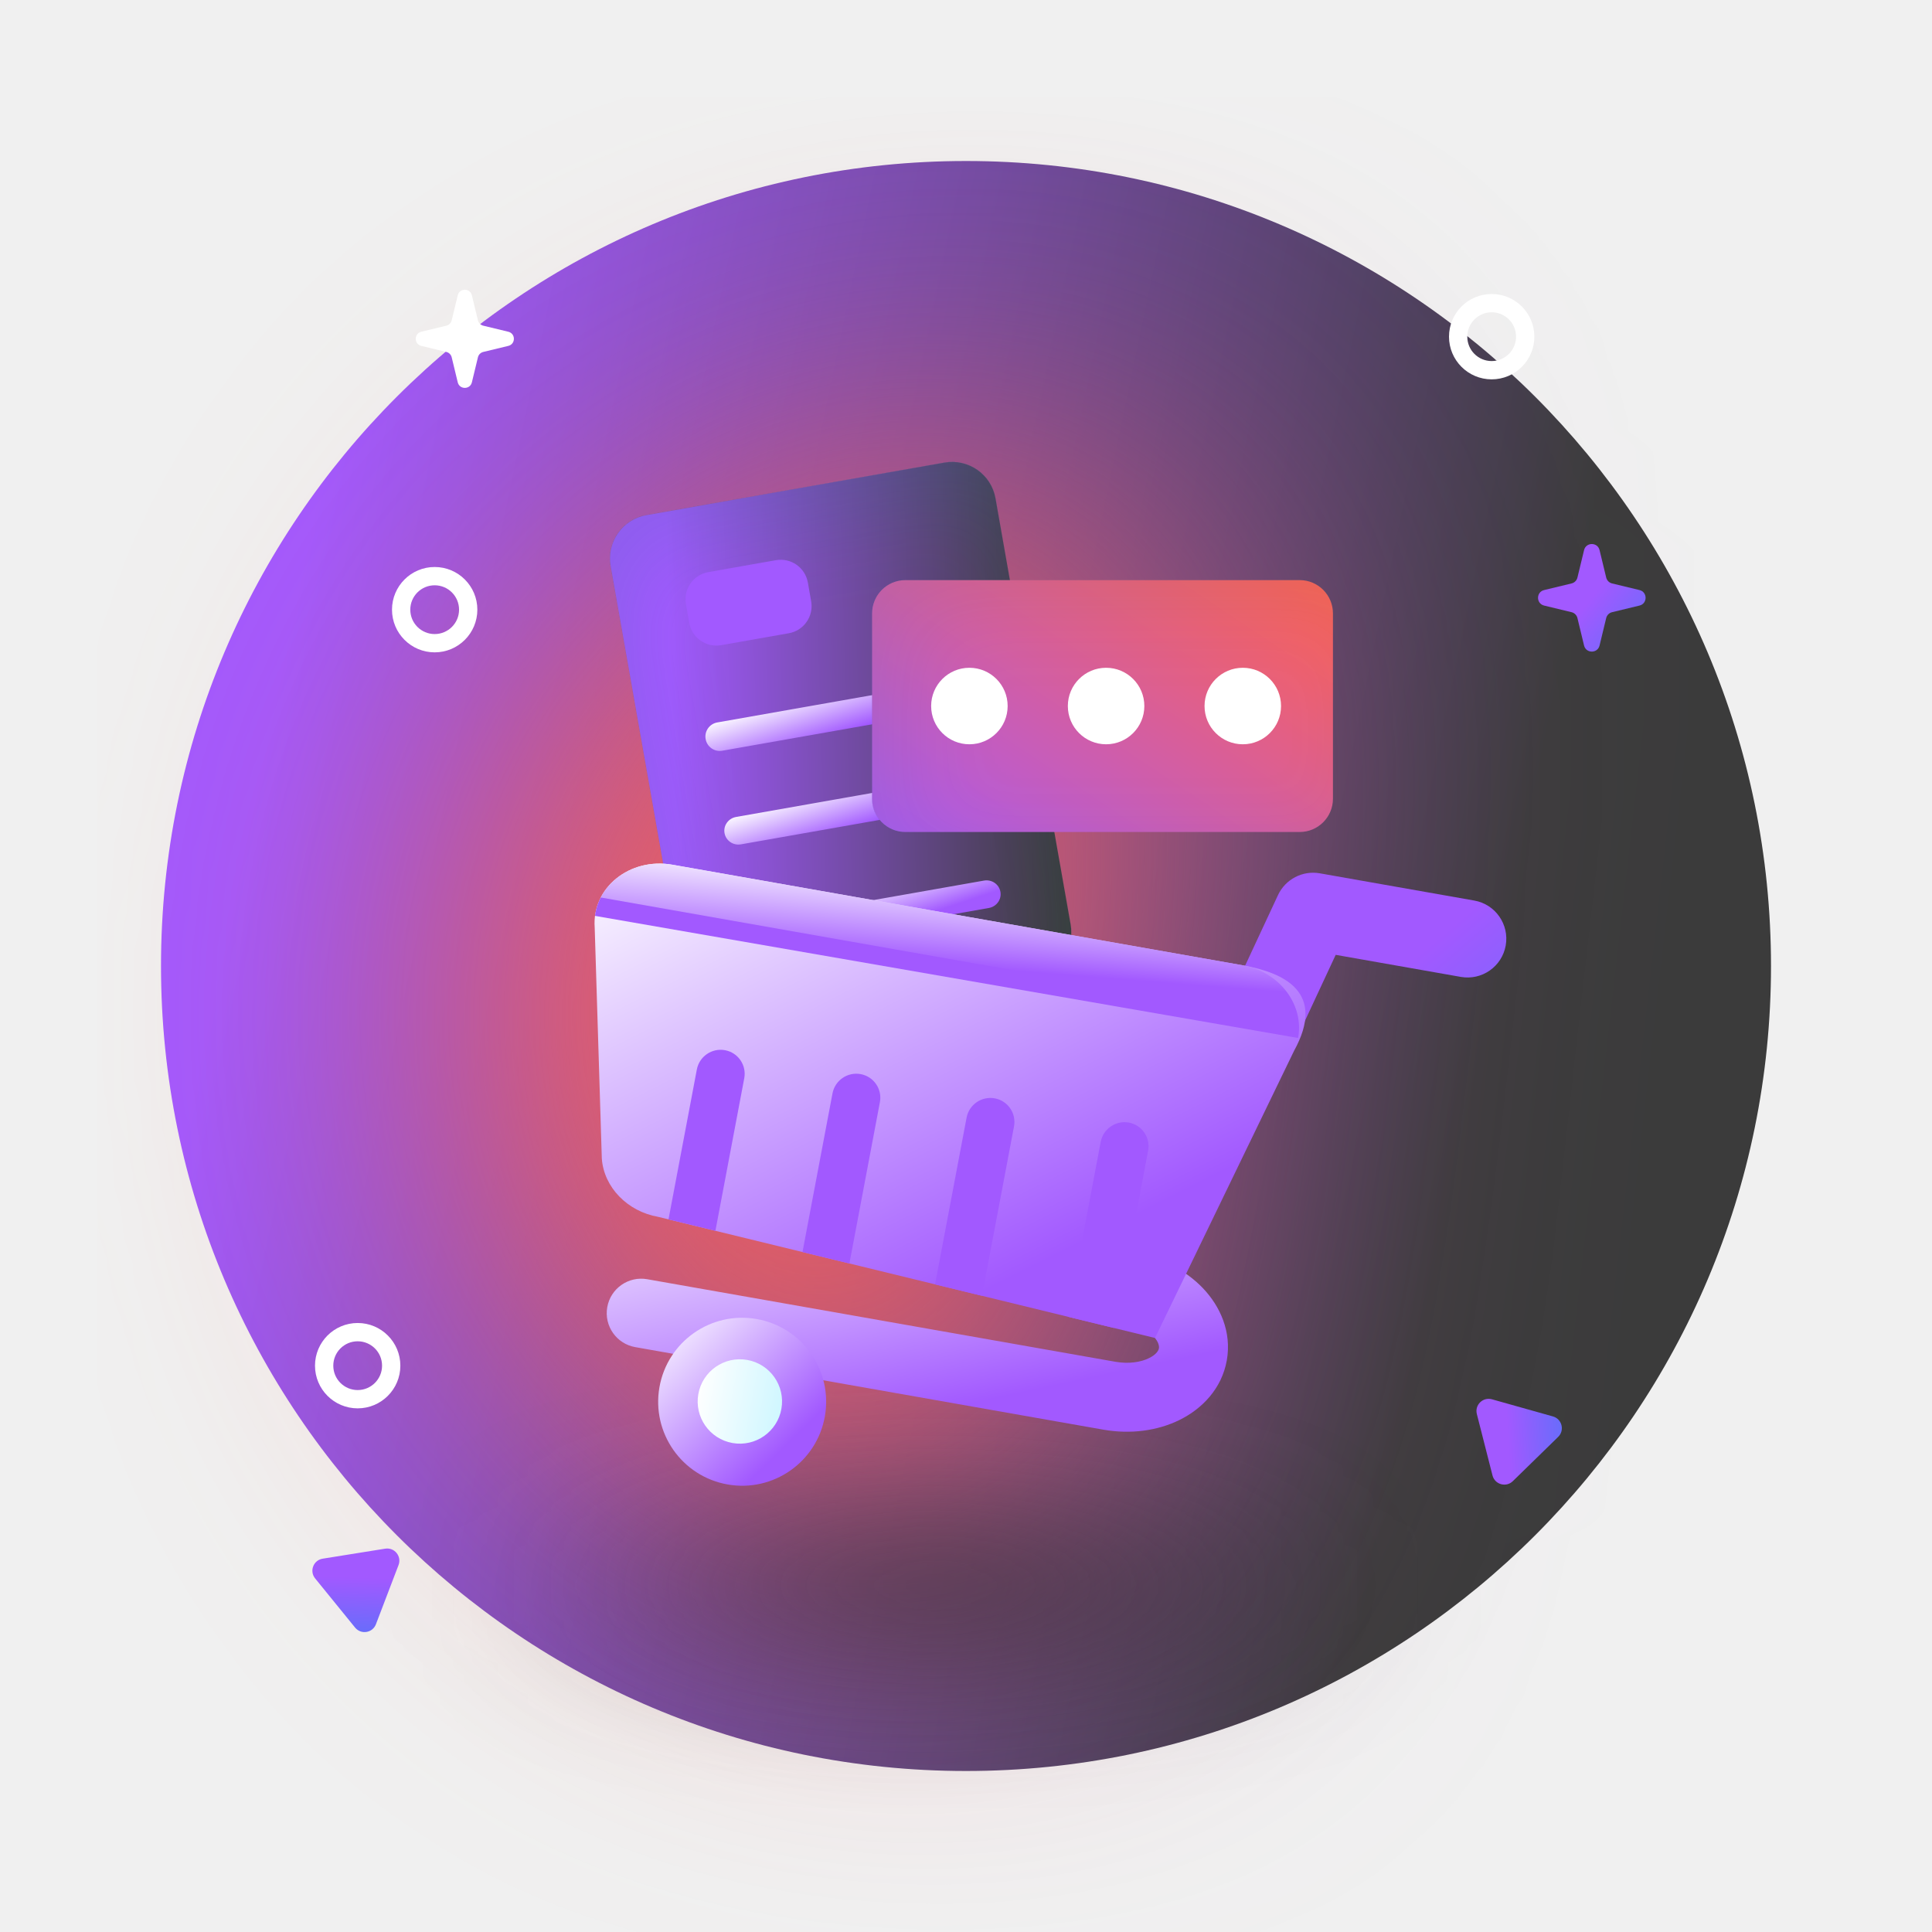
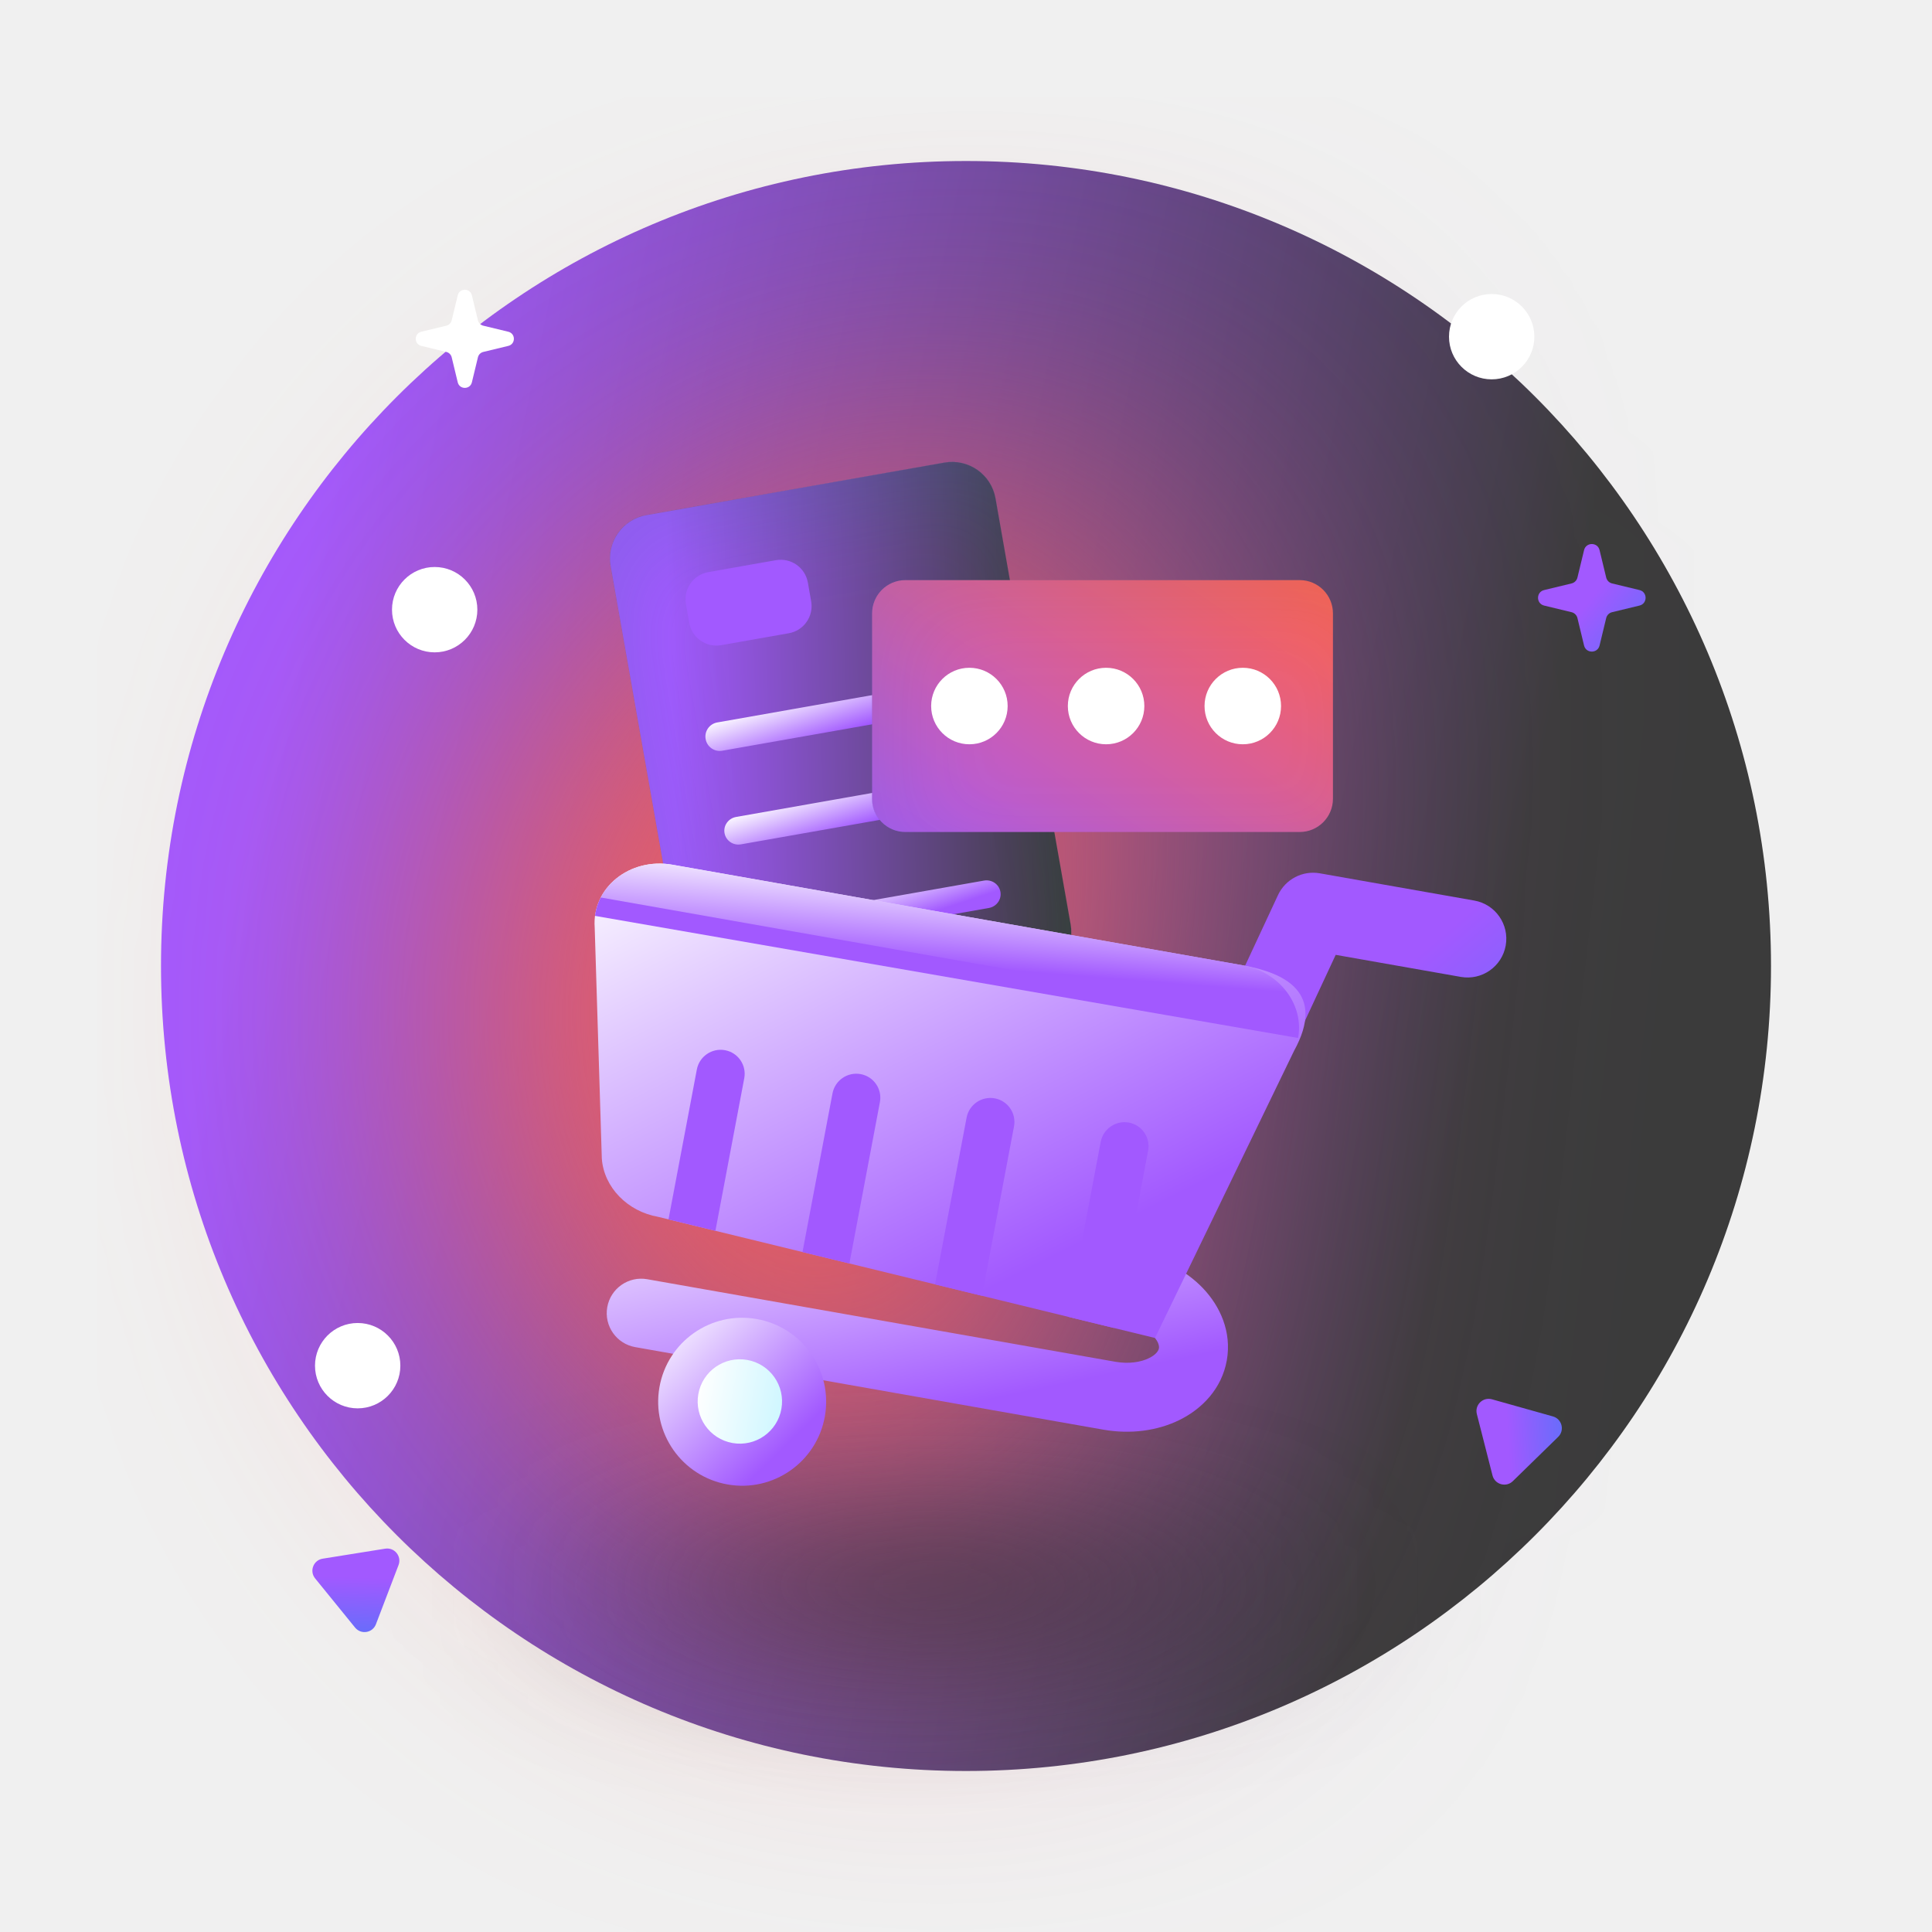
<svg xmlns="http://www.w3.org/2000/svg" width="276" height="276" viewBox="0 0 276 276" fill="none">
  <path d="M138 253C201.513 253 253 201.513 253 138C253 74.487 201.513 23 138 23C74.487 23 23 74.487 23 138C23 201.513 74.487 253 138 253Z" fill="url(#paint0_linear_1647_9906)" />
  <g filter="url(#filter0_f_1647_9906)">
    <path d="M145 222C187.526 222 222 187.526 222 145C222 102.474 187.526 68 145 68C102.474 68 68 102.474 68 145C68 187.526 102.474 222 145 222Z" fill="url(#paint1_linear_1647_9906)" />
  </g>
-   <path fill-rule="evenodd" clip-rule="evenodd" d="M62.096 90.58C64.02 90.58 65.58 89.02 65.58 87.096C65.58 85.172 64.02 83.613 62.096 83.613C60.172 83.613 58.613 85.172 58.613 87.096C58.613 89.02 60.172 90.58 62.096 90.58ZM62.096 93.193C65.463 93.193 68.193 90.463 68.193 87.096C68.193 83.73 65.463 81 62.096 81C58.73 81 56 83.73 56 87.096C56 90.463 58.73 93.193 62.096 93.193Z" fill="white" />
-   <path fill-rule="evenodd" clip-rule="evenodd" d="M51.096 198.58C53.02 198.58 54.58 197.02 54.58 195.096C54.58 193.172 53.02 191.613 51.096 191.613C49.172 191.613 47.613 193.172 47.613 195.096C47.613 197.02 49.172 198.58 51.096 198.58ZM51.096 201.193C54.463 201.193 57.193 198.463 57.193 195.096C57.193 191.729 54.463 189 51.096 189C47.73 189 45 191.729 45 195.096C45 198.463 47.73 201.193 51.096 201.193Z" fill="white" />
-   <path fill-rule="evenodd" clip-rule="evenodd" d="M213.096 51.58C215.02 51.58 216.58 50.02 216.58 48.096C216.58 46.172 215.02 44.613 213.096 44.613C211.172 44.613 209.613 46.172 209.613 48.096C209.613 50.02 211.172 51.58 213.096 51.58ZM213.096 54.193C216.463 54.193 219.193 51.463 219.193 48.096C219.193 44.73 216.463 42 213.096 42C209.729 42 207 44.73 207 48.096C207 51.463 209.729 54.193 213.096 54.193Z" fill="white" />
+   <path fillRule="evenodd" clipRule="evenodd" d="M62.096 90.58C64.02 90.58 65.58 89.02 65.58 87.096C65.58 85.172 64.02 83.613 62.096 83.613C60.172 83.613 58.613 85.172 58.613 87.096C58.613 89.02 60.172 90.58 62.096 90.58ZM62.096 93.193C65.463 93.193 68.193 90.463 68.193 87.096C68.193 83.73 65.463 81 62.096 81C58.73 81 56 83.73 56 87.096C56 90.463 58.73 93.193 62.096 93.193Z" fill="white" />
+   <path fillRule="evenodd" clipRule="evenodd" d="M51.096 198.58C53.02 198.58 54.58 197.02 54.58 195.096C54.58 193.172 53.02 191.613 51.096 191.613C49.172 191.613 47.613 193.172 47.613 195.096C47.613 197.02 49.172 198.58 51.096 198.58ZM51.096 201.193C54.463 201.193 57.193 198.463 57.193 195.096C57.193 191.729 54.463 189 51.096 189C47.73 189 45 191.729 45 195.096C45 198.463 47.73 201.193 51.096 201.193Z" fill="white" />
+   <path fillRule="evenodd" clipRule="evenodd" d="M213.096 51.58C215.02 51.58 216.58 50.02 216.58 48.096C216.58 46.172 215.02 44.613 213.096 44.613C211.172 44.613 209.613 46.172 209.613 48.096C209.613 50.02 211.172 51.58 213.096 51.58ZM213.096 54.193C216.463 54.193 219.193 51.463 219.193 48.096C219.193 44.73 216.463 42 213.096 42C209.729 42 207 44.73 207 48.096C207 51.463 209.729 54.193 213.096 54.193Z" fill="white" />
  <path d="M65.391 42.189C65.647 41.127 67.157 41.127 67.413 42.189L68.275 45.761C68.367 46.141 68.663 46.437 69.043 46.528L72.615 47.391C73.677 47.647 73.677 49.157 72.615 49.413L69.043 50.276C68.663 50.367 68.367 50.663 68.275 51.043L67.413 54.615C67.157 55.677 65.647 55.677 65.391 54.615L64.528 51.043C64.437 50.663 64.141 50.367 63.761 50.276L60.189 49.413C59.127 49.157 59.127 47.647 60.189 47.391L63.761 46.528C64.141 46.437 64.437 46.141 64.528 45.761L65.391 42.189Z" fill="white" />
  <path d="M226.294 78.591C226.574 77.428 228.229 77.428 228.51 78.591L229.456 82.507C229.556 82.923 229.881 83.248 230.296 83.348L234.212 84.294C235.376 84.574 235.376 86.229 234.212 86.51L230.296 87.456C229.881 87.556 229.556 87.881 229.456 88.296L228.51 92.213C228.229 93.376 226.574 93.376 226.294 92.213L225.348 88.296C225.248 87.881 224.923 87.556 224.507 87.456L220.591 86.51C219.428 86.229 219.428 84.574 220.591 84.294L224.507 83.348C224.923 83.248 225.248 82.923 225.348 82.507L226.294 78.591Z" fill="url(#paint2_linear_1647_9906)" />
  <path d="M55.031 221.238C56.355 221.026 57.412 222.326 56.934 223.579L53.705 232.034C53.226 233.287 51.571 233.552 50.726 232.511L45.018 225.487C44.172 224.447 44.77 222.881 46.094 222.669L55.031 221.238Z" fill="url(#paint3_linear_1647_9906)" />
  <path d="M210.978 202.007C210.647 200.707 211.846 199.537 213.137 199.899L221.851 202.348C223.141 202.711 223.556 204.335 222.596 205.271L216.119 211.593C215.159 212.53 213.546 212.076 213.214 210.777L210.978 202.007Z" fill="url(#paint4_linear_1647_9906)" />
  <g filter="url(#filter1_f_1647_9906)">
    <path d="M199.026 226.466C199.026 232.636 169.757 237.637 133.653 237.637C97.549 237.637 68.281 232.636 68.281 226.466C68.281 220.296 97.549 215.295 133.653 215.295C169.757 215.295 199.026 220.296 199.026 226.466Z" fill="url(#paint5_radial_1647_9906)" />
  </g>
  <g filter="url(#filter2_i_1647_9906)">
    <path d="M134.925 66.091L92.347 73.599C88.926 74.202 86.642 77.464 87.245 80.884L97.976 141.743C98.579 145.164 101.841 147.448 105.262 146.844L147.84 139.337C151.261 138.734 153.545 135.472 152.942 132.051L142.211 71.192C141.607 67.772 138.345 65.488 134.925 66.091Z" fill="url(#paint6_linear_1647_9906)" />
  </g>
  <path d="M135.541 97.375L102.466 103.207C101.352 103.404 100.608 104.466 100.804 105.58L100.806 105.586C101.002 106.7 102.064 107.444 103.178 107.247L136.254 101.415C137.367 101.219 138.111 100.157 137.915 99.043L137.914 99.036C137.717 97.922 136.655 97.179 135.541 97.375Z" fill="url(#paint7_linear_1647_9906)" />
  <path d="M140.573 125.798L107.781 131.58C106.677 131.775 105.936 132.807 106.126 133.886L106.128 133.893C106.318 134.972 107.367 135.689 108.471 135.494L141.263 129.712C142.368 129.517 143.108 128.485 142.918 127.406L142.917 127.399C142.727 126.32 141.677 125.603 140.573 125.798Z" fill="url(#paint8_linear_1647_9906)" />
  <path d="M137.951 110.926L105.159 116.708C104.055 116.903 103.314 117.935 103.504 119.014L103.506 119.021C103.696 120.1 104.745 120.817 105.849 120.622L138.641 114.84C139.745 114.645 140.486 113.613 140.296 112.534L140.295 112.528C140.104 111.449 139.055 110.732 137.951 110.926Z" fill="url(#paint9_linear_1647_9906)" />
  <path d="M110.848 80.027L101.182 81.732C99.041 82.109 97.612 84.151 97.989 86.292L98.462 88.974C98.84 91.115 100.881 92.545 103.022 92.167L112.688 90.463C114.829 90.086 116.259 88.044 115.881 85.903L115.408 83.221C115.031 81.079 112.989 79.65 110.848 80.027Z" fill="#A259FF" />
  <g filter="url(#filter3_i_1647_9906)">
    <path d="M185.668 82.873H129.334C126.709 82.873 124.581 85.001 124.581 87.626V114.105C124.581 116.73 126.709 118.858 129.334 118.858H185.668C188.293 118.858 190.421 116.73 190.421 114.105V87.626C190.421 85.001 188.293 82.873 185.668 82.873Z" fill="url(#paint10_linear_1647_9906)" />
  </g>
  <path d="M138.485 106.326C141.503 106.326 143.95 103.879 143.95 100.861C143.95 97.843 141.503 95.397 138.485 95.397C135.467 95.397 133.021 97.843 133.021 100.861C133.021 103.879 135.467 106.326 138.485 106.326Z" fill="white" />
  <path d="M158.014 106.326C161.032 106.326 163.478 103.879 163.478 100.861C163.478 97.843 161.032 95.397 158.014 95.397C154.996 95.397 152.549 97.843 152.549 100.861C152.549 103.879 154.996 106.326 158.014 106.326Z" fill="white" />
  <path d="M177.542 106.326C180.56 106.326 183.006 103.879 183.006 100.861C183.006 97.843 180.56 95.397 177.542 95.397C174.524 95.397 172.077 97.843 172.077 100.861C172.077 103.879 174.524 106.326 177.542 106.326Z" fill="white" />
-   <path fill-rule="evenodd" clip-rule="evenodd" d="M128.217 178.014C128.689 175.335 131.243 173.547 133.922 174.019L162.061 178.981C165.906 179.659 169.381 181.444 171.844 184.024C174.306 186.602 175.974 190.267 175.259 194.325C174.543 198.383 171.722 201.257 168.528 202.839C165.331 204.422 161.454 204.914 157.608 204.236L90.746 192.446C88.068 191.974 86.279 189.419 86.751 186.741C87.224 184.062 89.778 182.274 92.457 182.746L159.319 194.536C161.313 194.887 163.03 194.571 164.157 194.013C165.285 193.454 165.517 192.856 165.559 192.615C165.601 192.375 165.589 191.736 164.721 190.826C163.853 189.917 162.347 189.033 160.351 188.681L132.096 182.716C129.418 182.244 127.744 180.692 128.217 178.014Z" fill="url(#paint11_linear_1647_9906)" />
-   <path fill-rule="evenodd" clip-rule="evenodd" d="M182.569 127.876C183.627 125.603 186.081 124.325 188.55 124.76L210.61 128.65C213.622 129.181 215.634 132.053 215.103 135.066C214.571 138.078 211.699 140.089 208.687 139.558L190.814 136.406L180.256 159.069C178.965 161.842 175.67 163.042 172.897 161.751C170.125 160.459 168.924 157.164 170.216 154.392L182.569 127.876Z" fill="url(#paint12_linear_1647_9906)" />
+   <path fillRule="evenodd" clipRule="evenodd" d="M128.217 178.014C128.689 175.335 131.243 173.547 133.922 174.019L162.061 178.981C165.906 179.659 169.381 181.444 171.844 184.024C174.306 186.602 175.974 190.267 175.259 194.325C174.543 198.383 171.722 201.257 168.528 202.839C165.331 204.422 161.454 204.914 157.608 204.236L90.746 192.446C88.068 191.974 86.279 189.419 86.751 186.741C87.224 184.062 89.778 182.274 92.457 182.746L159.319 194.536C161.313 194.887 163.03 194.571 164.157 194.013C165.285 193.454 165.517 192.856 165.559 192.615C165.601 192.375 165.589 191.736 164.721 190.826C163.853 189.917 162.347 189.033 160.351 188.681L132.096 182.716C129.418 182.244 127.744 180.692 128.217 178.014Z" fill="url(#paint11_linear_1647_9906)" />
+   <path fillRule="evenodd" clipRule="evenodd" d="M182.569 127.876C183.627 125.603 186.081 124.325 188.55 124.76L210.61 128.65C213.622 129.181 215.634 132.053 215.103 135.066C214.571 138.078 211.699 140.089 208.687 139.558L190.814 136.406L180.256 159.069C178.965 161.842 175.67 163.042 172.897 161.751C170.125 160.459 168.924 157.164 170.216 154.392L182.569 127.876Z" fill="url(#paint12_linear_1647_9906)" />
  <path d="M103.94 212.065C110.465 213.216 116.688 208.858 117.839 202.333C118.989 195.807 114.632 189.585 108.107 188.434C101.581 187.283 95.358 191.641 94.208 198.166C93.057 204.692 97.414 210.914 103.94 212.065Z" fill="url(#paint13_linear_1647_9906)" />
  <path d="M177.48 137.889L96.057 123.532C89.953 122.456 84.532 126.838 84.957 132.497L85.974 165.522C86.282 169.61 89.618 173.059 94.027 173.836L165.002 191.141L184.861 150.128C189.437 141.822 183.598 138.968 177.48 137.889Z" fill="url(#paint14_linear_1647_9906)" />
  <path d="M104.647 206.146C107.925 206.724 111.052 204.535 111.63 201.257C112.208 197.979 110.019 194.852 106.74 194.274C103.462 193.696 100.336 195.885 99.758 199.164C99.18 202.442 101.369 205.568 104.647 206.146Z" fill="url(#paint15_linear_1647_9906)" />
  <mask id="mask0_1647_9906" style="mask-type:alpha" maskUnits="userSpaceOnUse" x="84" y="123" width="102" height="69">
    <path d="M177.48 137.889L96.056 123.532C89.953 122.456 84.531 126.838 84.957 132.497L85.973 165.522C86.282 169.61 89.618 173.059 94.026 173.836L165.001 191.141L184.861 150.128C187.198 144.941 183.598 138.968 177.48 137.889Z" fill="url(#paint16_linear_1647_9906)" />
  </mask>
  <g mask="url(#mask0_1647_9906)">
    <path d="M138.084 159.666C138.437 157.796 140.24 156.562 142.111 156.907C143.981 157.253 145.211 159.049 144.858 160.918L140.197 185.571C139.844 187.44 138.041 188.675 136.171 188.329C134.3 187.984 133.07 186.188 133.423 184.319L138.084 159.666Z" fill="#A259FF" />
    <path d="M198.911 143.632C200.473 143.903 201.524 145.39 201.26 146.953L201.068 148.085C200.803 149.648 199.322 150.695 197.76 150.424L83.912 130.651C82.35 130.379 81.299 128.892 81.564 127.33L81.756 126.198C82.021 124.635 83.501 123.588 85.063 123.859L198.911 143.632Z" fill="#A259FF" />
    <path d="M157.244 163.129C157.597 161.26 159.4 160.025 161.27 160.371C163.141 160.717 164.371 162.513 164.017 164.382L159.357 189.035C159.004 190.904 157.201 192.139 155.33 191.793C153.46 191.448 152.23 189.652 152.583 187.783L157.244 163.129Z" fill="#A259FF" />
    <path d="M118.927 156.204C119.28 154.335 121.083 153.1 122.953 153.445C124.824 153.791 126.054 155.587 125.7 157.456L121.04 182.109C120.687 183.978 118.884 185.213 117.013 184.868C115.143 184.522 113.913 182.726 114.266 180.857L118.927 156.204Z" fill="#A259FF" />
    <path d="M99.548 152.788C99.901 150.919 101.704 149.683 103.575 150.028C105.445 150.374 106.675 152.17 106.322 154.039L101.661 178.692C101.308 180.561 99.505 181.797 97.635 181.452C95.764 181.106 94.534 179.309 94.888 177.441L99.548 152.788Z" fill="#A259FF" />
    <path d="M82.721 123.879C83.079 121.849 85.014 120.494 87.043 120.852L186.543 138.396C188.572 138.754 189.927 140.69 189.569 142.719C189.211 144.749 187.276 146.104 185.247 145.746L85.748 128.201C83.718 127.844 82.363 125.908 82.721 123.879Z" fill="url(#paint17_linear_1647_9906)" />
  </g>
  <defs>
    <filter id="filter0_f_1647_9906" x="14" y="14" width="262" height="262" filterUnits="userSpaceOnUse" color-interpolation-filters="sRGB">
      <feFlood flood-opacity="0" result="BackgroundImageFix" />
      <feBlend mode="normal" in="SourceGraphic" in2="BackgroundImageFix" result="shape" />
      <feGaussianBlur stdDeviation="27" result="effect1_foregroundBlur_1647_9906" />
    </filter>
    <filter id="filter1_f_1647_9906" x="47.593" y="194.608" width="172.12" height="63.717" filterUnits="userSpaceOnUse" color-interpolation-filters="sRGB">
      <feFlood flood-opacity="0" result="BackgroundImageFix" />
      <feBlend mode="normal" in="SourceGraphic" in2="BackgroundImageFix" result="shape" />
      <feGaussianBlur stdDeviation="10.344" result="effect1_foregroundBlur_1647_9906" />
    </filter>
    <filter id="filter2_i_1647_9906" x="87.148" y="65.994" width="68.275" height="86.511" filterUnits="userSpaceOnUse" color-interpolation-filters="sRGB">
      <feFlood flood-opacity="0" result="BackgroundImageFix" />
      <feBlend mode="normal" in="SourceGraphic" in2="BackgroundImageFix" result="shape" />
      <feColorMatrix in="SourceAlpha" type="matrix" values="0 0 0 0 0 0 0 0 0 0 0 0 0 0 0 0 0 0 127 0" result="hardAlpha" />
      <feOffset dx="2.385" dy="5.564" />
      <feGaussianBlur stdDeviation="5.961" />
      <feComposite in2="hardAlpha" operator="arithmetic" k2="-1" k3="1" />
      <feColorMatrix type="matrix" values="0 0 0 0 0.105 0 0 0 0 0.466 0 0 0 0 0.546 0 0 0 0.15 0" />
      <feBlend mode="normal" in2="shape" result="effect1_innerShadow_1647_9906" />
    </filter>
    <filter id="filter3_i_1647_9906" x="124.581" y="82.873" width="71.466" height="39.735" filterUnits="userSpaceOnUse" color-interpolation-filters="sRGB">
      <feFlood flood-opacity="0" result="BackgroundImageFix" />
      <feBlend mode="normal" in="SourceGraphic" in2="BackgroundImageFix" result="shape" />
      <feColorMatrix in="SourceAlpha" type="matrix" values="0 0 0 0 0 0 0 0 0 0 0 0 0 0 0 0 0 0 127 0" result="hardAlpha" />
      <feOffset dx="5.626" dy="3.751" />
      <feGaussianBlur stdDeviation="6.095" />
      <feComposite in2="hardAlpha" operator="arithmetic" k2="-1" k3="1" />
      <feColorMatrix type="matrix" values="0 0 0 0 0.105 0 0 0 0 0.466 0 0 0 0 0.546 0 0 0 0.09 0" />
      <feBlend mode="normal" in2="shape" result="effect1_innerShadow_1647_9906" />
    </filter>
    <linearGradient id="paint0_linear_1647_9906" x1="55.083" y1="23" x2="230.623" y2="59.541" gradientUnits="userSpaceOnUse">
      <stop stop-color="#A259FF" />
      <stop offset="1" stop-color="#3B3B3B" />
    </linearGradient>
    <linearGradient id="paint1_linear_1647_9906" x1="178" y1="207.333" x2="126.645" y2="201.479" gradientUnits="userSpaceOnUse">
      <stop stop-color="#A259FF" stop-opacity="0" />
      <stop offset="1" stop-color="#FF6250" />
    </linearGradient>
    <linearGradient id="paint2_linear_1647_9906" x1="230.687" y1="81.133" x2="245.417" y2="92.703" gradientUnits="userSpaceOnUse">
      <stop stop-color="#A259FF" />
      <stop offset="1" stop-color="#377DF7" />
    </linearGradient>
    <linearGradient id="paint3_linear_1647_9906" x1="56.397" y1="225.526" x2="55.904" y2="240.182" gradientUnits="userSpaceOnUse">
      <stop stop-color="#A259FF" />
      <stop offset="1" stop-color="#377DF7" />
    </linearGradient>
    <linearGradient id="paint4_linear_1647_9906" x1="215.125" y1="200.258" x2="229.765" y2="199.418" gradientUnits="userSpaceOnUse">
      <stop stop-color="#A259FF" />
      <stop offset="1" stop-color="#377DF7" />
    </linearGradient>
    <radialGradient id="paint5_radial_1647_9906" cx="0" cy="0" r="1" gradientUnits="userSpaceOnUse" gradientTransform="translate(133.653 226.466) rotate(90) scale(11.1712 65.3725)">
      <stop stop-color="#2B2B2B" />
      <stop offset="1" stop-color="#2B2B2B" stop-opacity="0" />
    </radialGradient>
    <linearGradient id="paint6_linear_1647_9906" x1="95.052" y1="73.121" x2="150.428" y2="71.415" gradientUnits="userSpaceOnUse">
      <stop stop-color="#A259FF" />
      <stop offset="1" stop-color="#3B3B3B" />
    </linearGradient>
    <linearGradient id="paint7_linear_1647_9906" x1="130.571" y1="101.239" x2="126.936" y2="90.464" gradientUnits="userSpaceOnUse">
      <stop stop-color="#A259FF" />
      <stop offset="0.667" stop-color="white" />
    </linearGradient>
    <linearGradient id="paint8_linear_1647_9906" x1="135.634" y1="129.563" x2="132.146" y2="119.107" gradientUnits="userSpaceOnUse">
      <stop stop-color="#A259FF" />
      <stop offset="0.667" stop-color="white" />
    </linearGradient>
    <linearGradient id="paint9_linear_1647_9906" x1="133.011" y1="114.691" x2="129.523" y2="104.235" gradientUnits="userSpaceOnUse">
      <stop stop-color="#A259FF" />
      <stop offset="0.667" stop-color="white" />
    </linearGradient>
    <linearGradient id="paint10_linear_1647_9906" x1="124.581" y1="126.942" x2="165.096" y2="66.136" gradientUnits="userSpaceOnUse">
      <stop stop-color="#A259FF" />
      <stop offset="1" stop-color="#FF6250" />
    </linearGradient>
    <linearGradient id="paint11_linear_1647_9906" x1="156.685" y1="196.706" x2="142.795" y2="131.516" gradientUnits="userSpaceOnUse">
      <stop stop-color="#A259FF" />
      <stop offset="0.667" stop-color="white" />
    </linearGradient>
    <linearGradient id="paint12_linear_1647_9906" x1="202.98" y1="136.181" x2="235.041" y2="173.498" gradientUnits="userSpaceOnUse">
      <stop stop-color="#A259FF" />
      <stop offset="1" stop-color="#377DF7" />
    </linearGradient>
    <linearGradient id="paint13_linear_1647_9906" x1="112.159" y1="206.621" x2="84.754" y2="178.621" gradientUnits="userSpaceOnUse">
      <stop stop-color="#A259FF" />
      <stop offset="0.667" stop-color="white" />
    </linearGradient>
    <linearGradient id="paint14_linear_1647_9906" x1="160.325" y1="174.629" x2="105.239" y2="64.808" gradientUnits="userSpaceOnUse">
      <stop stop-color="#A259FF" />
      <stop offset="0.667" stop-color="white" />
    </linearGradient>
    <linearGradient id="paint15_linear_1647_9906" x1="98.878" y1="202.067" x2="115.982" y2="205.363" gradientUnits="userSpaceOnUse">
      <stop stop-color="white" />
      <stop offset="1" stop-color="#BCF3FF" />
    </linearGradient>
    <linearGradient id="paint16_linear_1647_9906" x1="84.241" y1="134.429" x2="185.084" y2="153.455" gradientUnits="userSpaceOnUse">
      <stop stop-color="#AFF1FF" />
      <stop offset="1" stop-color="#65C8DE" />
    </linearGradient>
    <linearGradient id="paint17_linear_1647_9906" x1="167.698" y1="140.508" x2="169.338" y2="119.744" gradientUnits="userSpaceOnUse">
      <stop stop-color="#A259FF" />
      <stop offset="0.667" stop-color="white" />
    </linearGradient>
  </defs>
</svg>
